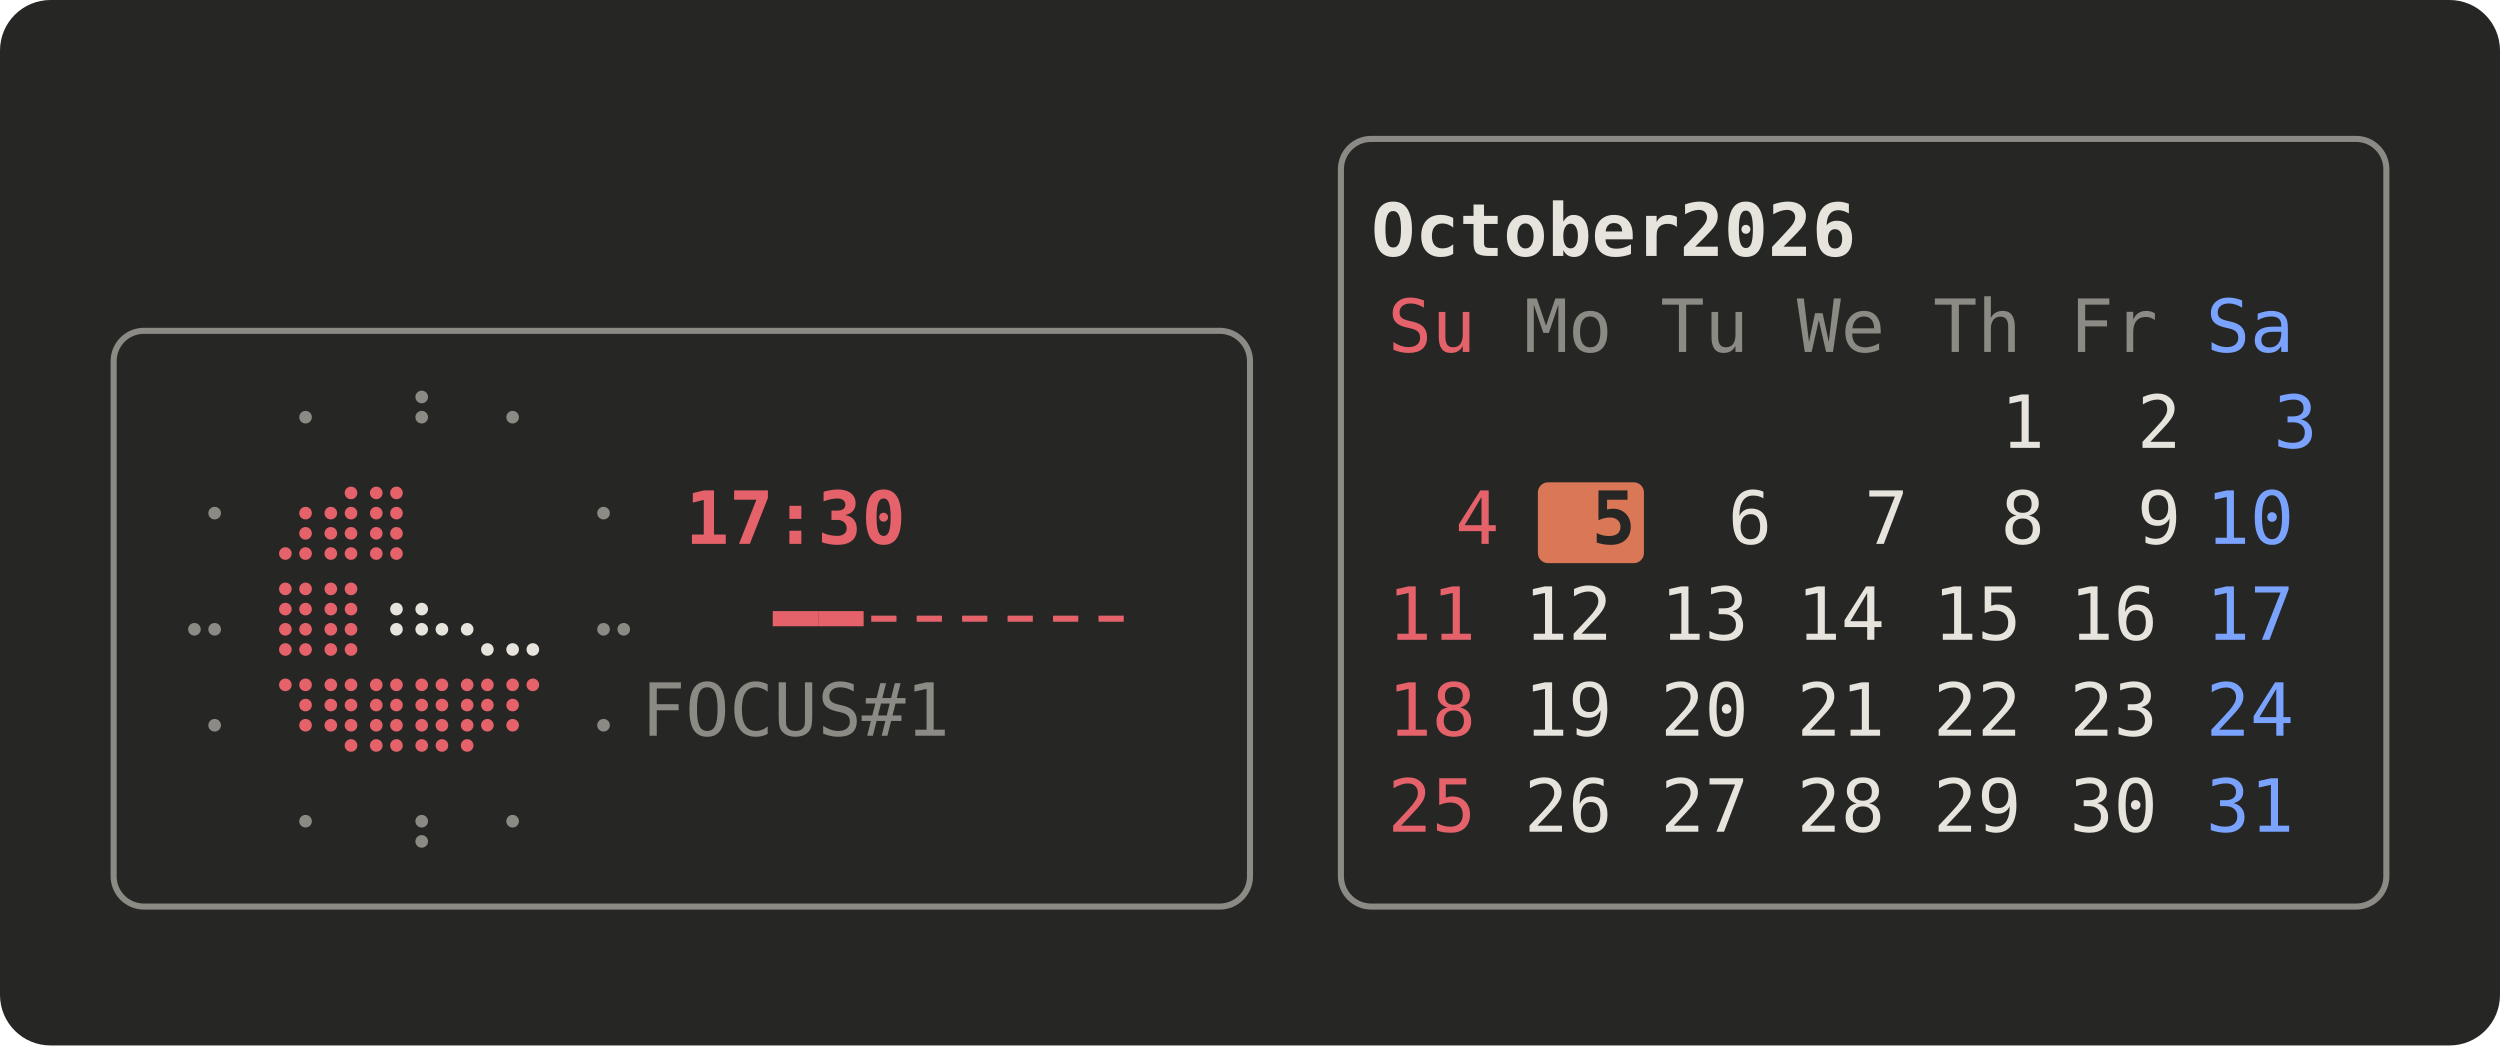
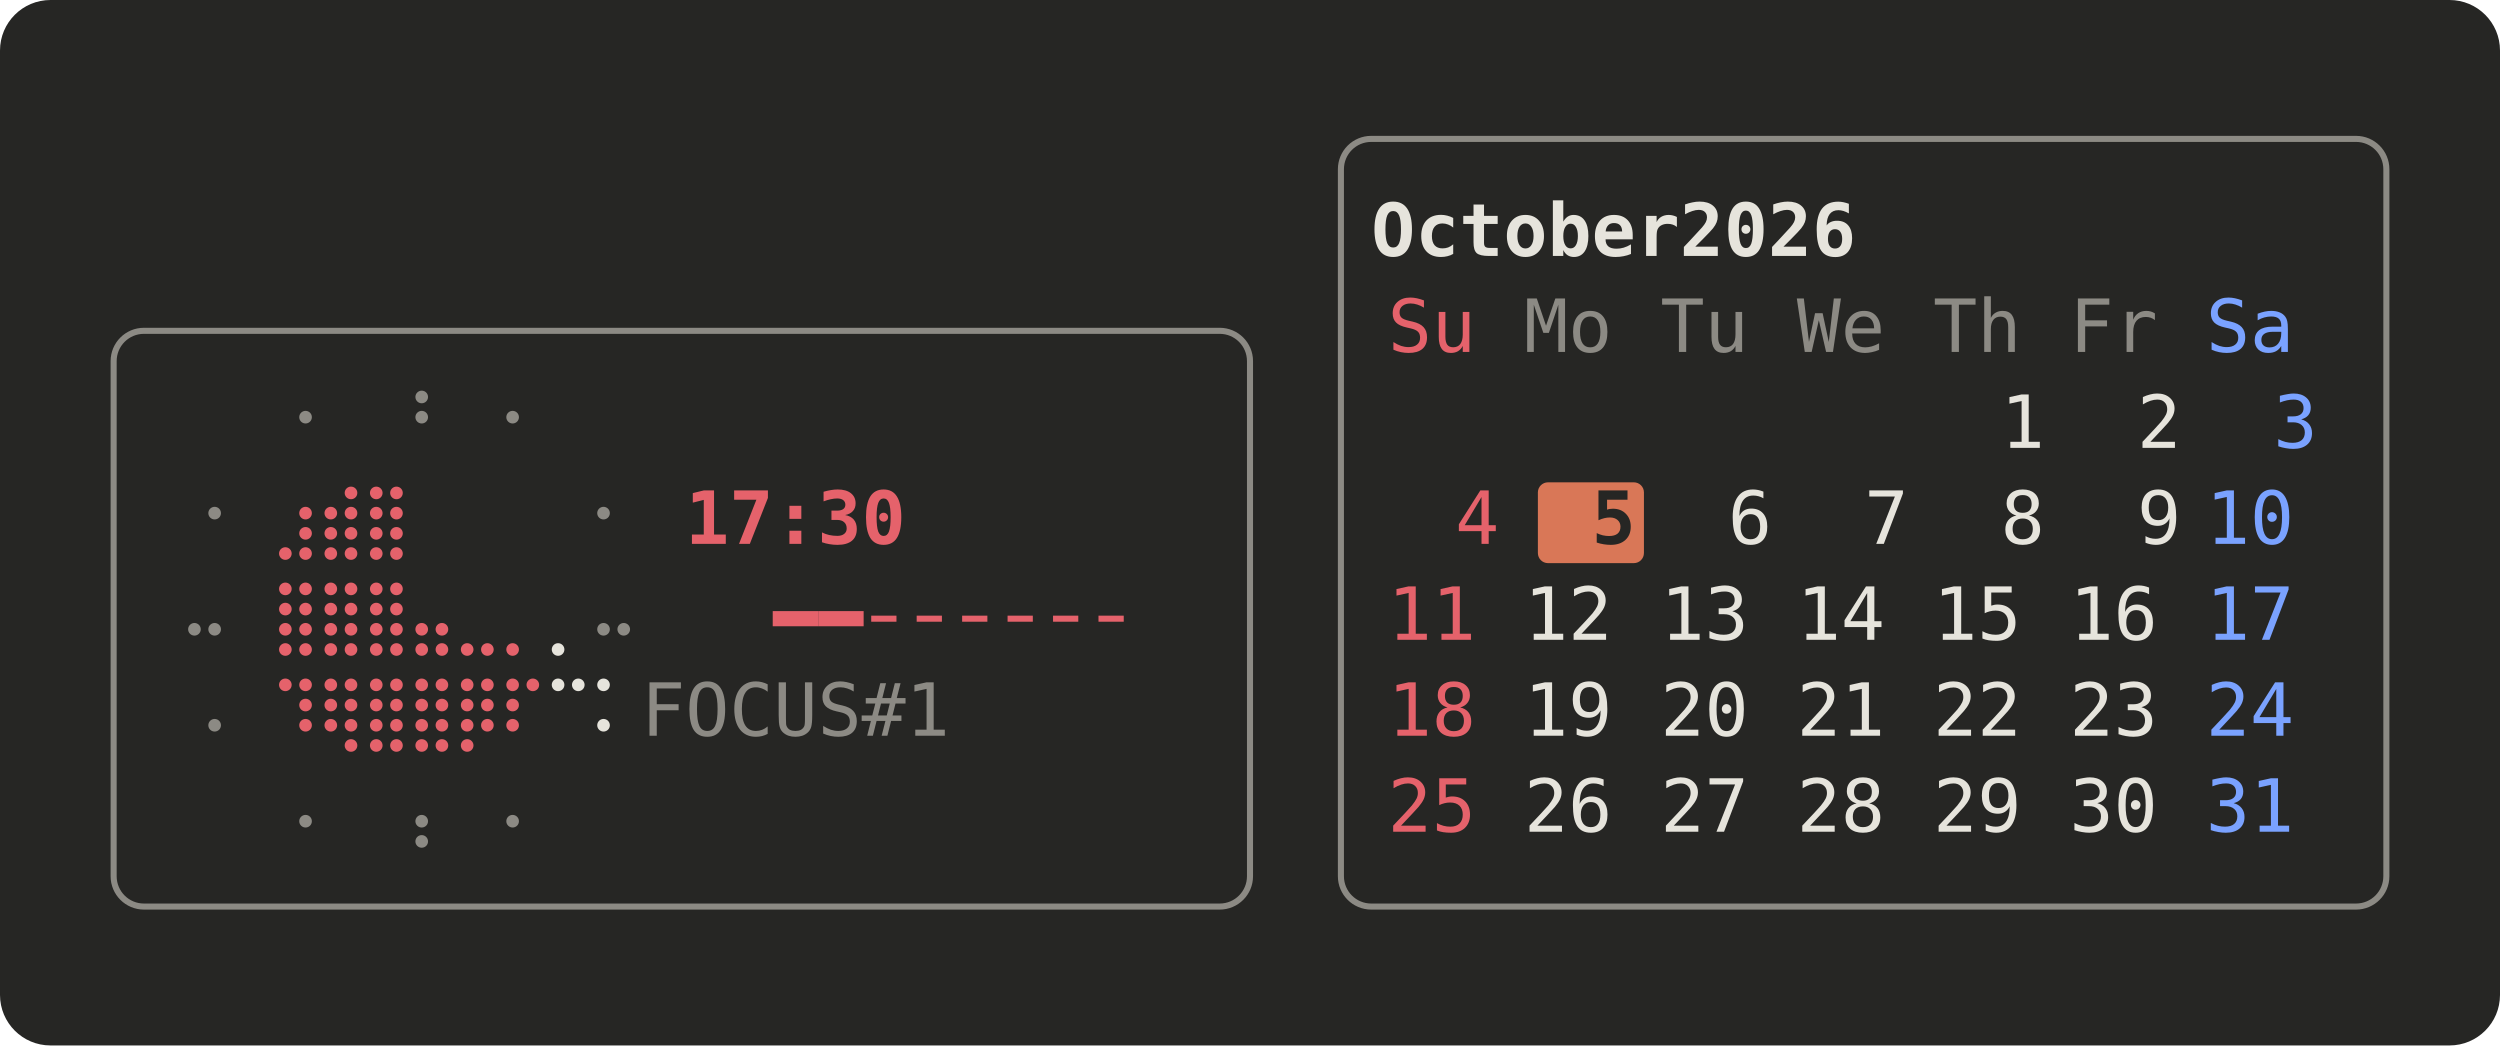
<svg xmlns="http://www.w3.org/2000/svg" viewBox="0 0 495 207" width="495" height="207" role="img" aria-label="A pomodoro timer dial at 17:30 of focus round 1, and the calendar of October 2026 with the 5th marked, each in a rounded box">
  <rect width="495" height="207" rx="10" fill="#262624" />
  <g font-family="ui-monospace, SFMono-Regular, Menlo, Consolas, monospace" font-size="14.5" text-anchor="middle">
    <rect x="22.5" y="65.5" width="225" height="114" rx="6" fill="none" stroke="#8c8a84" stroke-width="1.2" />
    <circle cx="60.5" cy="82.6" r="1.25" fill="#8c8a84" />
    <circle cx="83.5" cy="78.6" r="1.25" fill="#8c8a84" />
    <circle cx="83.5" cy="82.6" r="1.25" fill="#8c8a84" />
    <circle cx="101.5" cy="82.6" r="1.25" fill="#8c8a84" />
    <circle cx="42.5" cy="101.6" r="1.25" fill="#8c8a84" />
    <circle cx="56.5" cy="109.6" r="1.25" fill="#e5626b" />
    <circle cx="60.5" cy="101.6" r="1.25" fill="#e5626b" />
    <circle cx="60.5" cy="105.6" r="1.25" fill="#e5626b" />
    <circle cx="60.5" cy="109.6" r="1.25" fill="#e5626b" />
    <circle cx="65.5" cy="101.6" r="1.25" fill="#e5626b" />
    <circle cx="65.5" cy="105.6" r="1.25" fill="#e5626b" />
    <circle cx="65.5" cy="109.6" r="1.25" fill="#e5626b" />
    <circle cx="69.5" cy="97.6" r="1.25" fill="#e5626b" />
    <circle cx="69.5" cy="101.6" r="1.25" fill="#e5626b" />
    <circle cx="69.5" cy="105.6" r="1.25" fill="#e5626b" />
    <circle cx="69.5" cy="109.6" r="1.25" fill="#e5626b" />
    <circle cx="74.5" cy="97.6" r="1.25" fill="#e5626b" />
    <circle cx="74.5" cy="101.6" r="1.25" fill="#e5626b" />
    <circle cx="74.5" cy="105.6" r="1.25" fill="#e5626b" />
    <circle cx="74.5" cy="109.6" r="1.25" fill="#e5626b" />
    <circle cx="78.5" cy="97.6" r="1.25" fill="#e5626b" />
    <circle cx="78.5" cy="101.6" r="1.25" fill="#e5626b" />
    <circle cx="78.5" cy="105.6" r="1.25" fill="#e5626b" />
    <circle cx="78.5" cy="109.6" r="1.25" fill="#e5626b" />
    <circle cx="119.5" cy="101.6" r="1.25" fill="#8c8a84" />
    <text y="107.68" x="157.5 166.5 175.5 184.5 193.5" fill="#e5626b" font-weight="700">17:30</text>
    <circle cx="38.5" cy="124.6" r="1.25" fill="#8c8a84" />
    <circle cx="42.5" cy="124.6" r="1.25" fill="#8c8a84" />
    <circle cx="56.5" cy="116.6" r="1.25" fill="#e5626b" />
    <circle cx="56.5" cy="120.6" r="1.25" fill="#e5626b" />
    <circle cx="56.5" cy="124.6" r="1.25" fill="#e5626b" />
    <circle cx="56.5" cy="128.6" r="1.25" fill="#e5626b" />
    <circle cx="60.5" cy="116.6" r="1.25" fill="#e5626b" />
    <circle cx="60.5" cy="120.6" r="1.25" fill="#e5626b" />
    <circle cx="60.5" cy="124.6" r="1.25" fill="#e5626b" />
    <circle cx="60.5" cy="128.6" r="1.25" fill="#e5626b" />
    <circle cx="65.5" cy="116.6" r="1.25" fill="#e5626b" />
    <circle cx="65.5" cy="120.6" r="1.25" fill="#e5626b" />
    <circle cx="65.5" cy="124.6" r="1.25" fill="#e5626b" />
    <circle cx="65.5" cy="128.6" r="1.25" fill="#e5626b" />
    <circle cx="69.5" cy="116.6" r="1.25" fill="#e5626b" />
    <circle cx="69.5" cy="120.6" r="1.25" fill="#e5626b" />
    <circle cx="69.5" cy="124.6" r="1.25" fill="#e5626b" />
    <circle cx="69.5" cy="128.6" r="1.25" fill="#e5626b" />
-     <circle cx="78.5" cy="120.6" r="1.25" fill="#e6e4dc" />
-     <circle cx="78.5" cy="124.6" r="1.25" fill="#e6e4dc" />
-     <circle cx="83.5" cy="120.6" r="1.25" fill="#e6e4dc" />
-     <circle cx="83.5" cy="124.6" r="1.25" fill="#e6e4dc" />
-     <circle cx="87.5" cy="124.6" r="1.25" fill="#e6e4dc" />
-     <circle cx="92.5" cy="124.6" r="1.25" fill="#e6e4dc" />
-     <circle cx="96.5" cy="128.6" r="1.25" fill="#e6e4dc" />
-     <circle cx="101.5" cy="128.6" r="1.25" fill="#e6e4dc" />
-     <circle cx="105.5" cy="128.6" r="1.25" fill="#e6e4dc" />
+     <circle cx="74.5" cy="116.6" r="1.25" fill="#e5626b" />
+     <circle cx="74.5" cy="120.6" r="1.25" fill="#e5626b" />
+     <circle cx="74.5" cy="124.6" r="1.25" fill="#e5626b" />
+     <circle cx="74.5" cy="128.6" r="1.25" fill="#e5626b" />
+     <circle cx="78.5" cy="116.6" r="1.25" fill="#e5626b" />
+     <circle cx="78.5" cy="120.6" r="1.25" fill="#e5626b" />
+     <circle cx="78.5" cy="124.6" r="1.25" fill="#e5626b" />
+     <circle cx="78.5" cy="128.6" r="1.25" fill="#e5626b" />
+     <circle cx="83.5" cy="124.6" r="1.25" fill="#e5626b" />
+     <circle cx="83.5" cy="128.6" r="1.25" fill="#e5626b" />
+     <circle cx="87.5" cy="124.6" r="1.25" fill="#e5626b" />
+     <circle cx="87.5" cy="128.6" r="1.25" fill="#e5626b" />
+     <circle cx="92.5" cy="128.6" r="1.25" fill="#e5626b" />
+     <circle cx="96.5" cy="128.6" r="1.25" fill="#e5626b" />
+     <circle cx="101.5" cy="128.6" r="1.25" fill="#e5626b" />
+     <circle cx="110.5" cy="128.6" r="1.25" fill="#e6e4dc" />
    <circle cx="119.5" cy="124.6" r="1.25" fill="#8c8a84" />
    <circle cx="123.5" cy="124.6" r="1.25" fill="#8c8a84" />
    <rect x="153" y="121" width="9" height="3" fill="#e5626b" />
    <rect x="162" y="121" width="9" height="3" fill="#e5626b" />
    <rect x="172.5" y="121.9" width="5" height="1.2" fill="#e5626b" />
    <rect x="181.5" y="121.9" width="5" height="1.2" fill="#e5626b" />
    <rect x="190.5" y="121.9" width="5" height="1.2" fill="#e5626b" />
    <rect x="199.5" y="121.9" width="5" height="1.2" fill="#e5626b" />
    <rect x="208.5" y="121.9" width="5" height="1.2" fill="#e5626b" />
    <rect x="217.5" y="121.9" width="5" height="1.2" fill="#e5626b" />
    <circle cx="42.5" cy="143.6" r="1.25" fill="#8c8a84" />
    <circle cx="56.5" cy="135.6" r="1.25" fill="#e5626b" />
    <circle cx="60.5" cy="135.6" r="1.25" fill="#e5626b" />
    <circle cx="60.5" cy="139.6" r="1.25" fill="#e5626b" />
    <circle cx="60.5" cy="143.6" r="1.25" fill="#e5626b" />
    <circle cx="65.5" cy="135.6" r="1.25" fill="#e5626b" />
    <circle cx="65.5" cy="139.6" r="1.25" fill="#e5626b" />
    <circle cx="65.5" cy="143.6" r="1.25" fill="#e5626b" />
    <circle cx="69.5" cy="135.6" r="1.25" fill="#e5626b" />
    <circle cx="69.5" cy="139.6" r="1.25" fill="#e5626b" />
    <circle cx="69.5" cy="143.6" r="1.25" fill="#e5626b" />
    <circle cx="69.5" cy="147.6" r="1.25" fill="#e5626b" />
    <circle cx="74.5" cy="135.6" r="1.25" fill="#e5626b" />
    <circle cx="74.5" cy="139.6" r="1.25" fill="#e5626b" />
    <circle cx="74.5" cy="143.6" r="1.25" fill="#e5626b" />
    <circle cx="74.5" cy="147.6" r="1.25" fill="#e5626b" />
    <circle cx="78.5" cy="135.6" r="1.25" fill="#e5626b" />
    <circle cx="78.5" cy="139.6" r="1.25" fill="#e5626b" />
    <circle cx="78.5" cy="143.6" r="1.25" fill="#e5626b" />
    <circle cx="78.5" cy="147.6" r="1.25" fill="#e5626b" />
    <circle cx="83.5" cy="135.6" r="1.25" fill="#e5626b" />
    <circle cx="83.5" cy="139.6" r="1.25" fill="#e5626b" />
    <circle cx="83.5" cy="143.6" r="1.25" fill="#e5626b" />
    <circle cx="83.5" cy="147.6" r="1.25" fill="#e5626b" />
    <circle cx="87.5" cy="135.6" r="1.25" fill="#e5626b" />
    <circle cx="87.5" cy="139.6" r="1.25" fill="#e5626b" />
    <circle cx="87.5" cy="143.6" r="1.25" fill="#e5626b" />
    <circle cx="87.5" cy="147.6" r="1.25" fill="#e5626b" />
    <circle cx="92.5" cy="135.6" r="1.25" fill="#e5626b" />
    <circle cx="92.5" cy="139.6" r="1.25" fill="#e5626b" />
    <circle cx="92.5" cy="143.6" r="1.25" fill="#e5626b" />
    <circle cx="92.5" cy="147.6" r="1.25" fill="#e5626b" />
    <circle cx="96.5" cy="135.6" r="1.25" fill="#e5626b" />
    <circle cx="96.5" cy="139.6" r="1.25" fill="#e5626b" />
    <circle cx="96.5" cy="143.6" r="1.25" fill="#e5626b" />
    <circle cx="101.5" cy="135.6" r="1.25" fill="#e5626b" />
    <circle cx="101.5" cy="139.6" r="1.25" fill="#e5626b" />
    <circle cx="101.5" cy="143.6" r="1.25" fill="#e5626b" />
    <circle cx="105.5" cy="135.6" r="1.25" fill="#e5626b" />
-     <circle cx="119.5" cy="143.6" r="1.25" fill="#8c8a84" />
+     <circle cx="110.5" cy="135.6" r="1.25" fill="#e6e4dc" />
+     <circle cx="114.5" cy="135.6" r="1.25" fill="#e6e4dc" />
+     <circle cx="119.5" cy="135.6" r="1.25" fill="#e6e4dc" />
+     <circle cx="119.5" cy="143.6" r="1.25" fill="#e6e4dc" />
    <text y="145.68" x="157.5 166.5 175.5 184.5 193.5 220.5 229.5" fill="#8c8a84">FOCUS#1</text>
    <circle cx="60.5" cy="162.6" r="1.25" fill="#8c8a84" />
    <circle cx="83.5" cy="162.6" r="1.25" fill="#8c8a84" />
    <circle cx="83.5" cy="166.6" r="1.25" fill="#8c8a84" />
    <circle cx="101.5" cy="162.6" r="1.25" fill="#8c8a84" />
    <rect x="265.5" y="27.5" width="207" height="152" rx="6" fill="none" stroke="#8c8a84" stroke-width="1.2" />
    <text y="50.68" x="319.5 328.5 337.5 346.5 355.5 364.5 373.5 391.5 400.5 409.5 418.5" fill="#e6e4dc" font-weight="700">October2026</text>
    <text y="69.68" x="283.5 292.5" fill="#e5626b">Su</text>
    <text y="69.68" x="310.5 319.5" fill="#8c8a84">Mo</text>
    <text y="69.68" x="337.5 346.5" fill="#8c8a84">Tu</text>
    <text y="69.68" x="364.5 373.5" fill="#8c8a84">We</text>
    <text y="69.68" x="391.5 400.5" fill="#8c8a84">Th</text>
    <text y="69.68" x="418.5 427.5" fill="#8c8a84">Fr</text>
    <text y="69.68" x="445.5 454.5" fill="#7aa2ff">Sa</text>
    <text y="88.68" x="400.5" fill="#e6e4dc">1</text>
    <text y="88.68" x="427.5" fill="#e6e4dc">2</text>
    <text y="88.68" x="454.5" fill="#7aa2ff">3</text>
    <text y="107.68" x="292.5" fill="#e5626b">4</text>
    <rect x="304.5" y="95.5" width="21" height="16" rx="2" fill="#d97757" />
    <text y="107.68" x="319.5" fill="#262624" font-weight="700">5</text>
    <text y="107.68" x="346.5" fill="#e6e4dc">6</text>
    <text y="107.68" x="373.5" fill="#e6e4dc">7</text>
    <text y="107.68" x="400.5" fill="#e6e4dc">8</text>
    <text y="107.68" x="427.5" fill="#e6e4dc">9</text>
    <text y="107.68" x="445.5 454.5" fill="#7aa2ff">10</text>
    <text y="126.68" x="283.5 292.5" fill="#e5626b">11</text>
    <text y="126.68" x="310.5 319.5" fill="#e6e4dc">12</text>
    <text y="126.68" x="337.5 346.5" fill="#e6e4dc">13</text>
    <text y="126.68" x="364.5 373.5" fill="#e6e4dc">14</text>
    <text y="126.68" x="391.5 400.5" fill="#e6e4dc">15</text>
    <text y="126.68" x="418.5 427.5" fill="#e6e4dc">16</text>
    <text y="126.68" x="445.5 454.5" fill="#7aa2ff">17</text>
    <text y="145.68" x="283.5 292.5" fill="#e5626b">18</text>
    <text y="145.68" x="310.5 319.5" fill="#e6e4dc">19</text>
    <text y="145.68" x="337.5 346.5" fill="#e6e4dc">20</text>
    <text y="145.68" x="364.5 373.5" fill="#e6e4dc">21</text>
    <text y="145.68" x="391.5 400.5" fill="#e6e4dc">22</text>
    <text y="145.68" x="418.5 427.5" fill="#e6e4dc">23</text>
    <text y="145.68" x="445.5 454.5" fill="#7aa2ff">24</text>
    <text y="164.68" x="283.5 292.5" fill="#e5626b">25</text>
    <text y="164.68" x="310.5 319.5" fill="#e6e4dc">26</text>
    <text y="164.68" x="337.5 346.5" fill="#e6e4dc">27</text>
    <text y="164.68" x="364.5 373.5" fill="#e6e4dc">28</text>
    <text y="164.68" x="391.5 400.5" fill="#e6e4dc">29</text>
    <text y="164.68" x="418.5 427.5" fill="#e6e4dc">30</text>
    <text y="164.68" x="445.5 454.5" fill="#7aa2ff">31</text>
  </g>
</svg>
